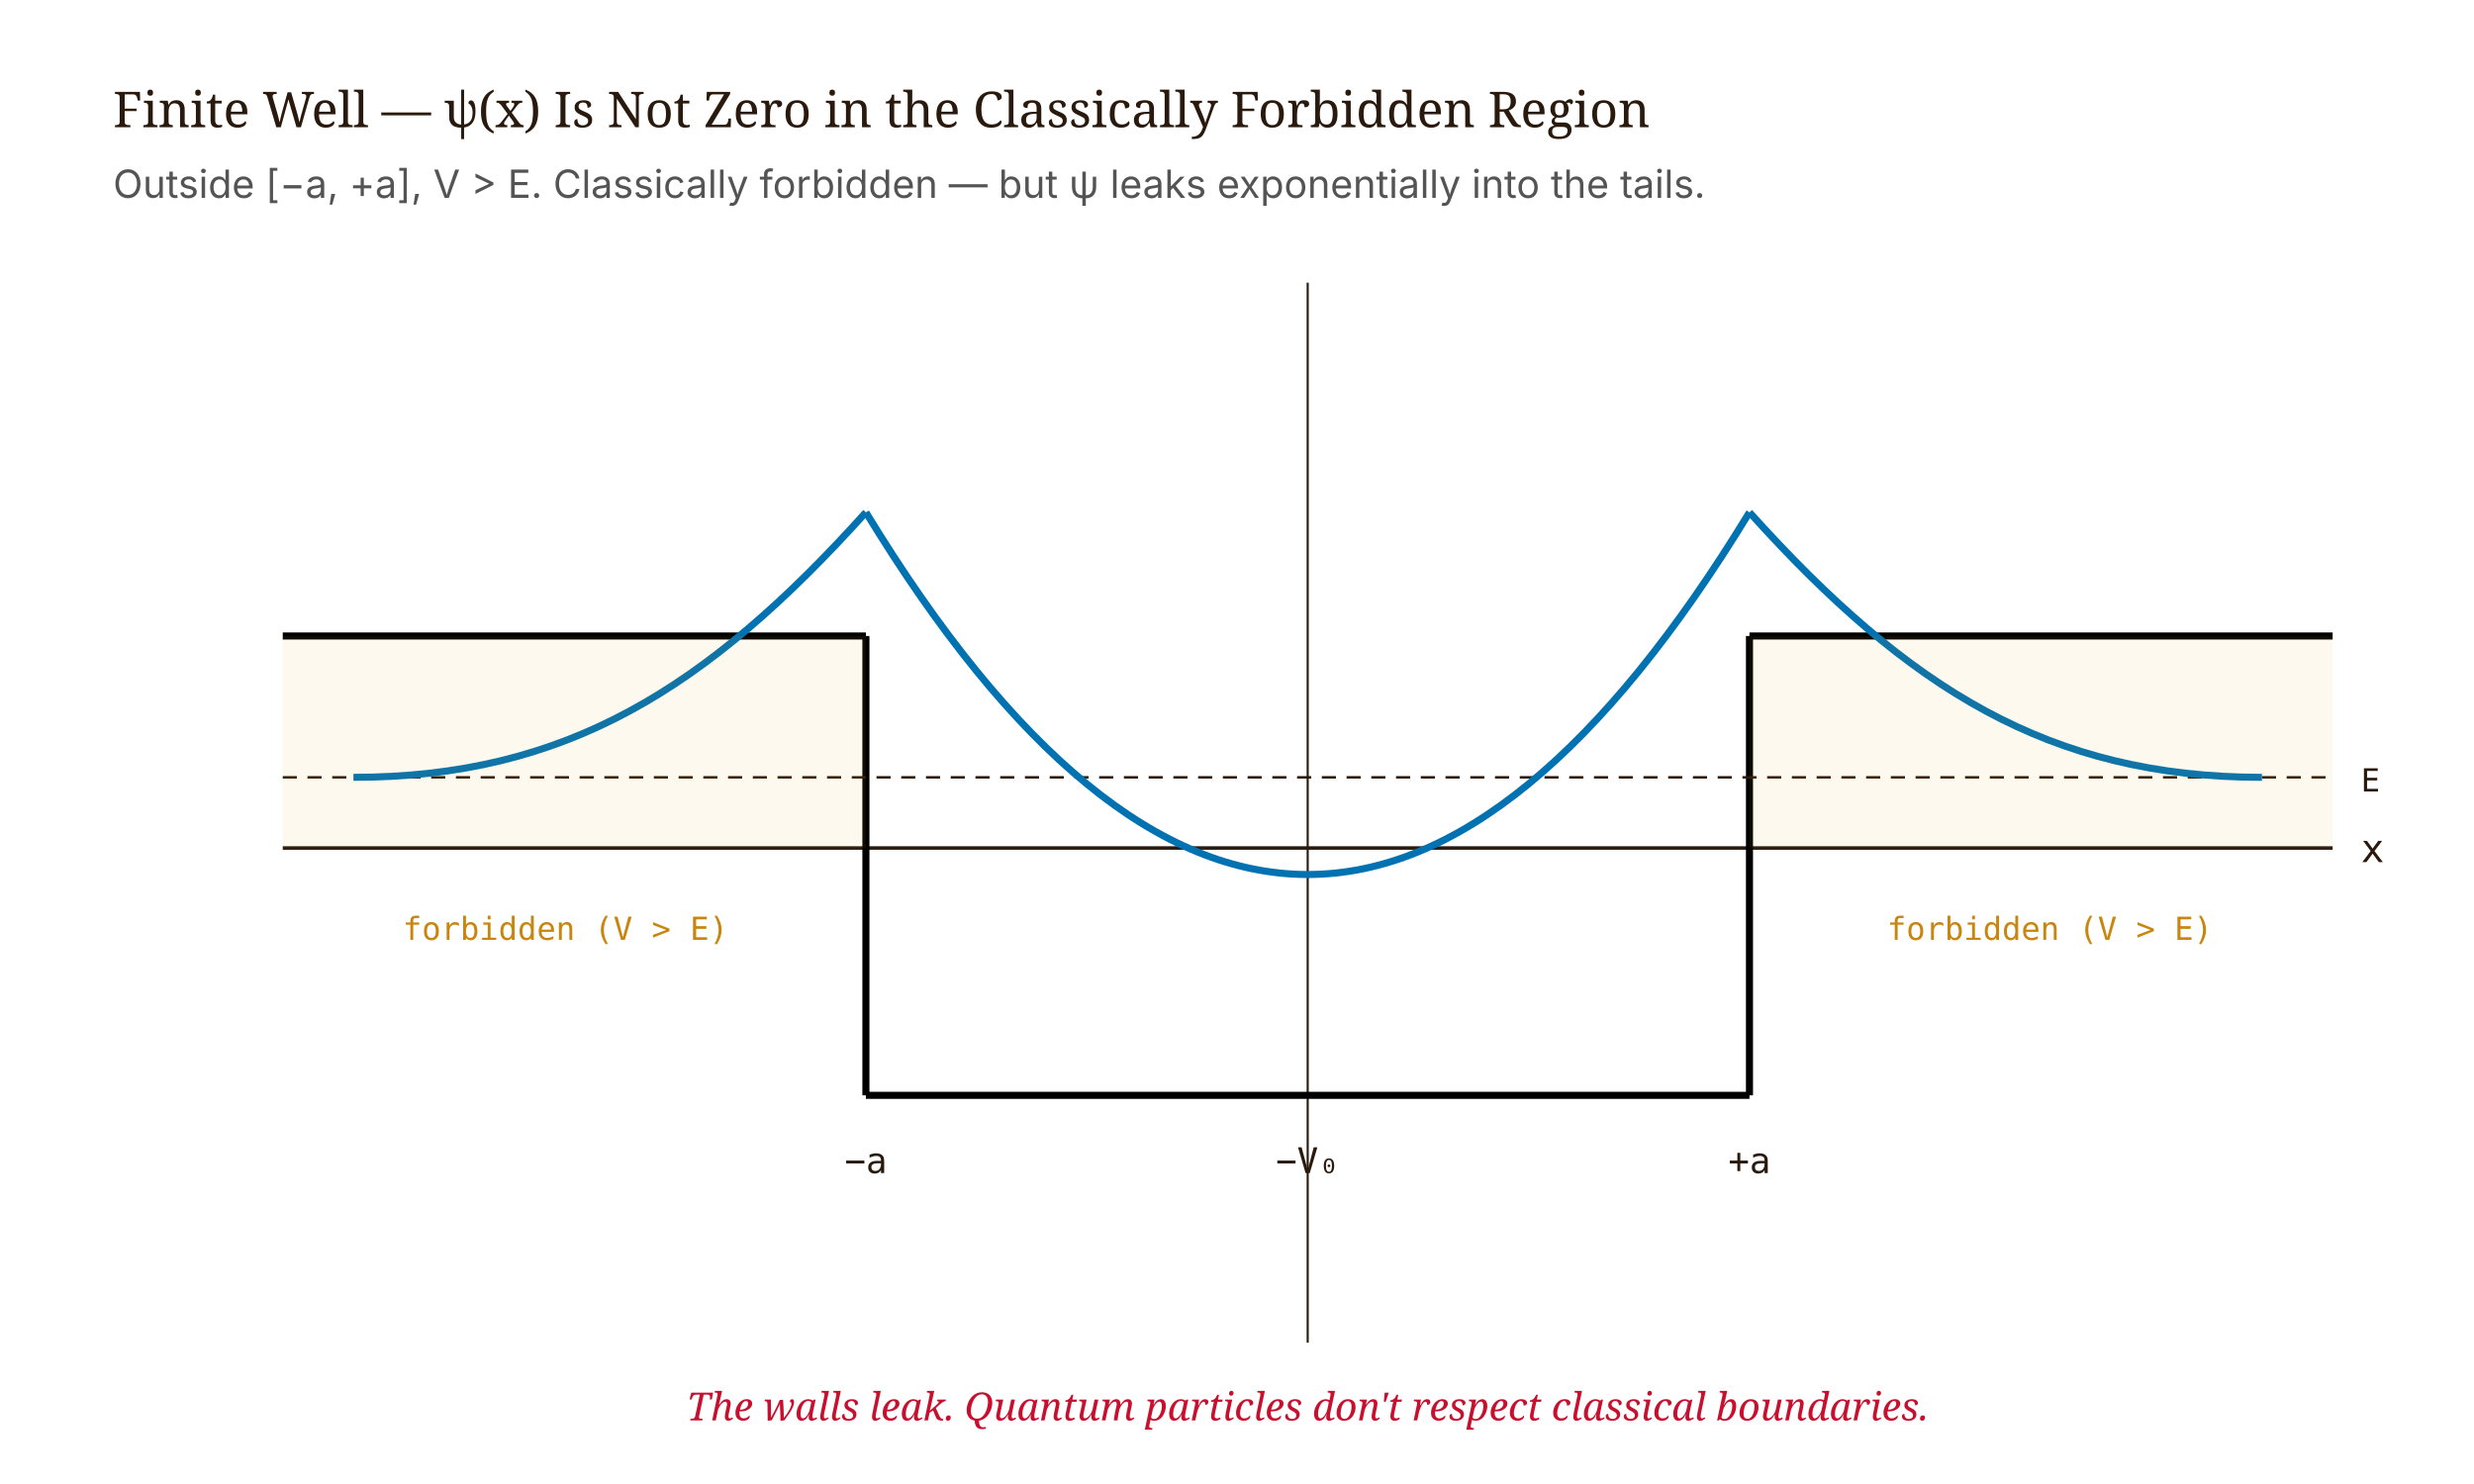
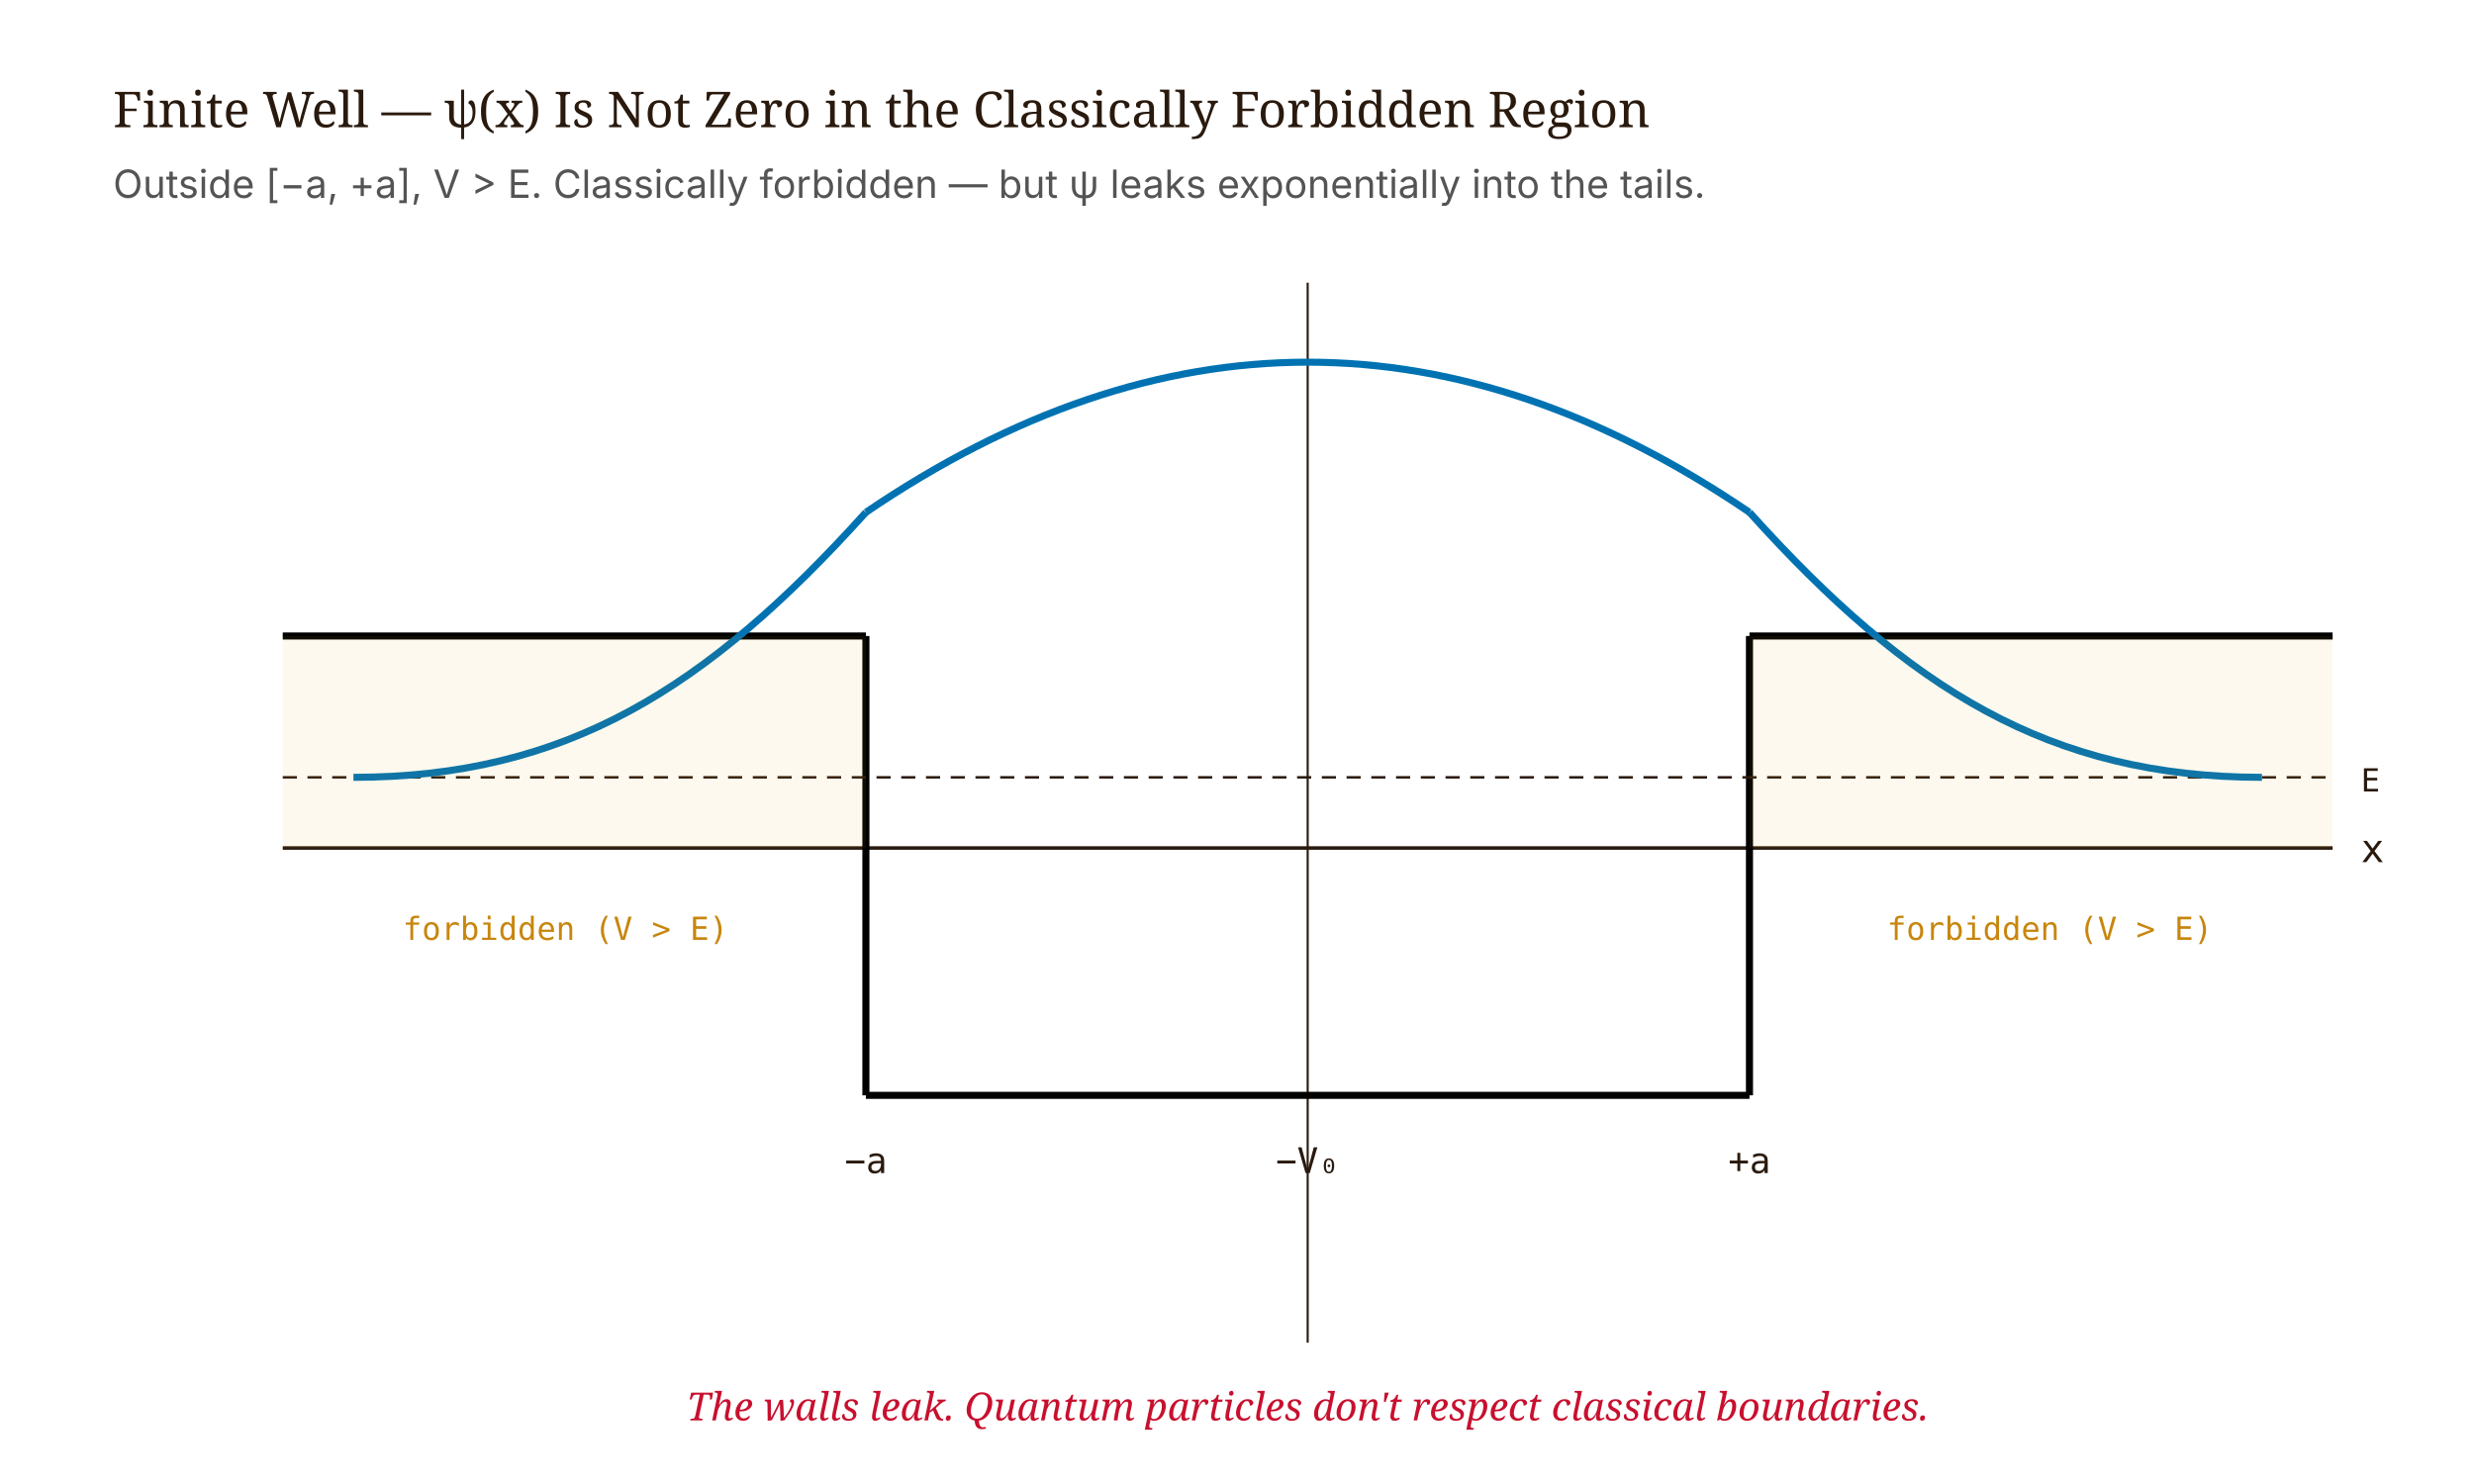
<svg xmlns="http://www.w3.org/2000/svg" viewBox="0 0 700 420" role="img" aria-labelledby="fig-title">
  <rect x="0" y="0" width="700" height="420" fill="#FFFFFF" />
  <text x="32" y="36" font-family="'EB Garamond', Georgia, serif" font-size="14" fill="#2a1a0e">Finite Well — ψ(x) Is Not Zero in the Classically Forbidden Region</text>
  <text x="32" y="56" font-family="'Inter', sans-serif" font-size="11" fill="#545454">Outside [−a, +a], V &gt; E. Classically forbidden — but ψ leaks exponentially into the tails.</text>
  <line x1="80" y1="240" x2="660" y2="240" stroke="#2a1a0e" stroke-width="1" />
  <line x1="370" y1="80" x2="370" y2="380" stroke="#2a1a0e" stroke-width="0.6" />
  <text x="668" y="244" font-family="'JetBrains Mono', monospace" font-size="11" fill="#2a1a0e">x</text>
  <line x1="80" y1="180" x2="245" y2="180" stroke="#000000" stroke-width="2" />
  <line x1="245" y1="180" x2="245" y2="310" stroke="#000000" stroke-width="2" />
  <line x1="245" y1="310" x2="495" y2="310" stroke="#000000" stroke-width="2" />
  <line x1="495" y1="310" x2="495" y2="180" stroke="#000000" stroke-width="2" />
  <line x1="495" y1="180" x2="660" y2="180" stroke="#000000" stroke-width="2" />
  <line x1="80" y1="220" x2="660" y2="220" stroke="#2a1a0e" stroke-width="0.7" stroke-dasharray="4 3" />
  <text x="668" y="224" font-family="'JetBrains Mono', monospace" font-size="9" fill="#2a1a0e">E</text>
  <text x="245" y="332" text-anchor="middle" font-family="'JetBrains Mono', monospace" font-size="10" fill="#2a1a0e">−a</text>
  <text x="495" y="332" text-anchor="middle" font-family="'JetBrains Mono', monospace" font-size="10" fill="#2a1a0e">+a</text>
  <text x="370" y="332" text-anchor="middle" font-family="'JetBrains Mono', monospace" font-size="10" fill="#2a1a0e">−V₀</text>
  <path d="M 100 220 C 160 220 200 195 245 145" stroke="#0072B2" stroke-width="2" fill="none" />
-   <path d="M 245 145 Q 370 350 495 145" stroke="#0072B2" stroke-width="2" fill="none" />
+   <path d="M 245 145 Q 370 60 495 145" stroke="#0072B2" stroke-width="2" fill="none" />
  <path d="M 495 145 C 540 195 580 220 640 220" stroke="#0072B2" stroke-width="2" fill="none" />
  <rect x="80" y="180" width="165" height="60" fill="#E69F00" fill-opacity="0.07" stroke="none" />
  <rect x="495" y="180" width="165" height="60" fill="#E69F00" fill-opacity="0.07" stroke="none" />
  <text x="160" y="266" text-anchor="middle" font-family="'JetBrains Mono', monospace" font-size="9" fill="#C8860E">forbidden (V &gt; E)</text>
  <text x="580" y="266" text-anchor="middle" font-family="'JetBrains Mono', monospace" font-size="9" fill="#C8860E">forbidden (V &gt; E)</text>
  <text x="370" y="402" text-anchor="middle" font-family="'EB Garamond', Georgia, serif" font-size="11" fill="#C8102E" font-style="italic">The walls leak. Quantum particles don't respect classical boundaries.</text>
</svg>
